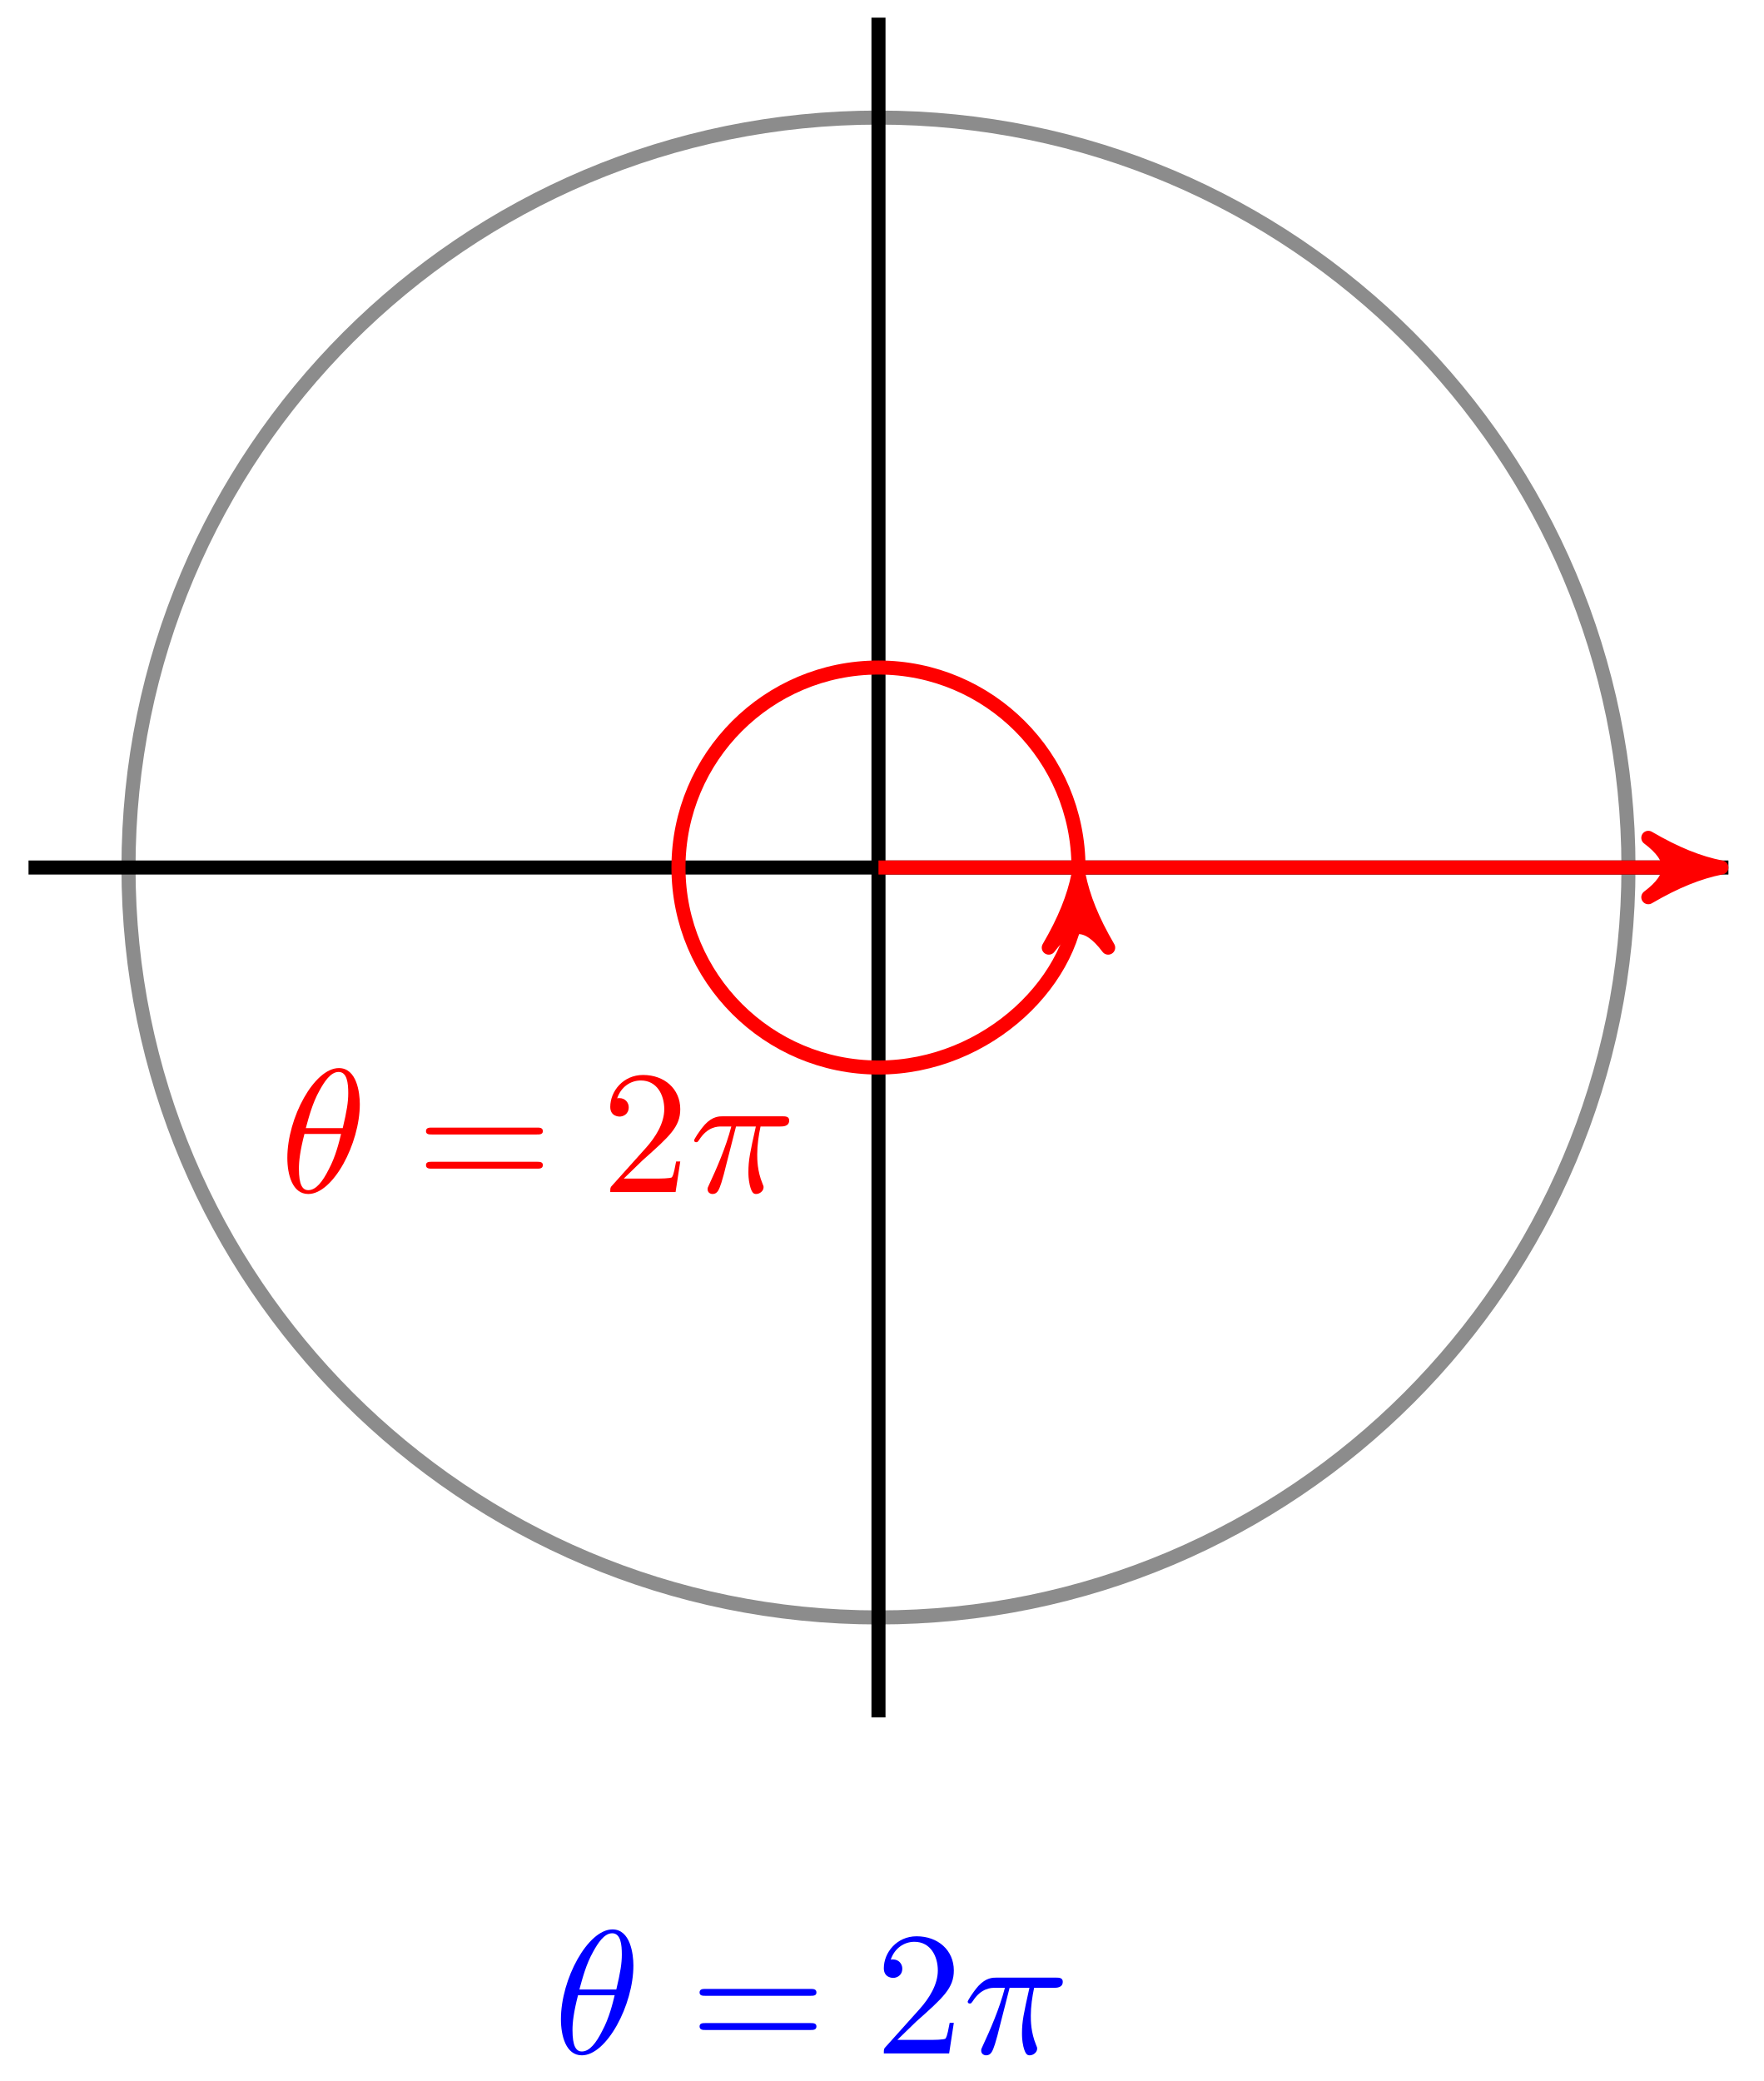
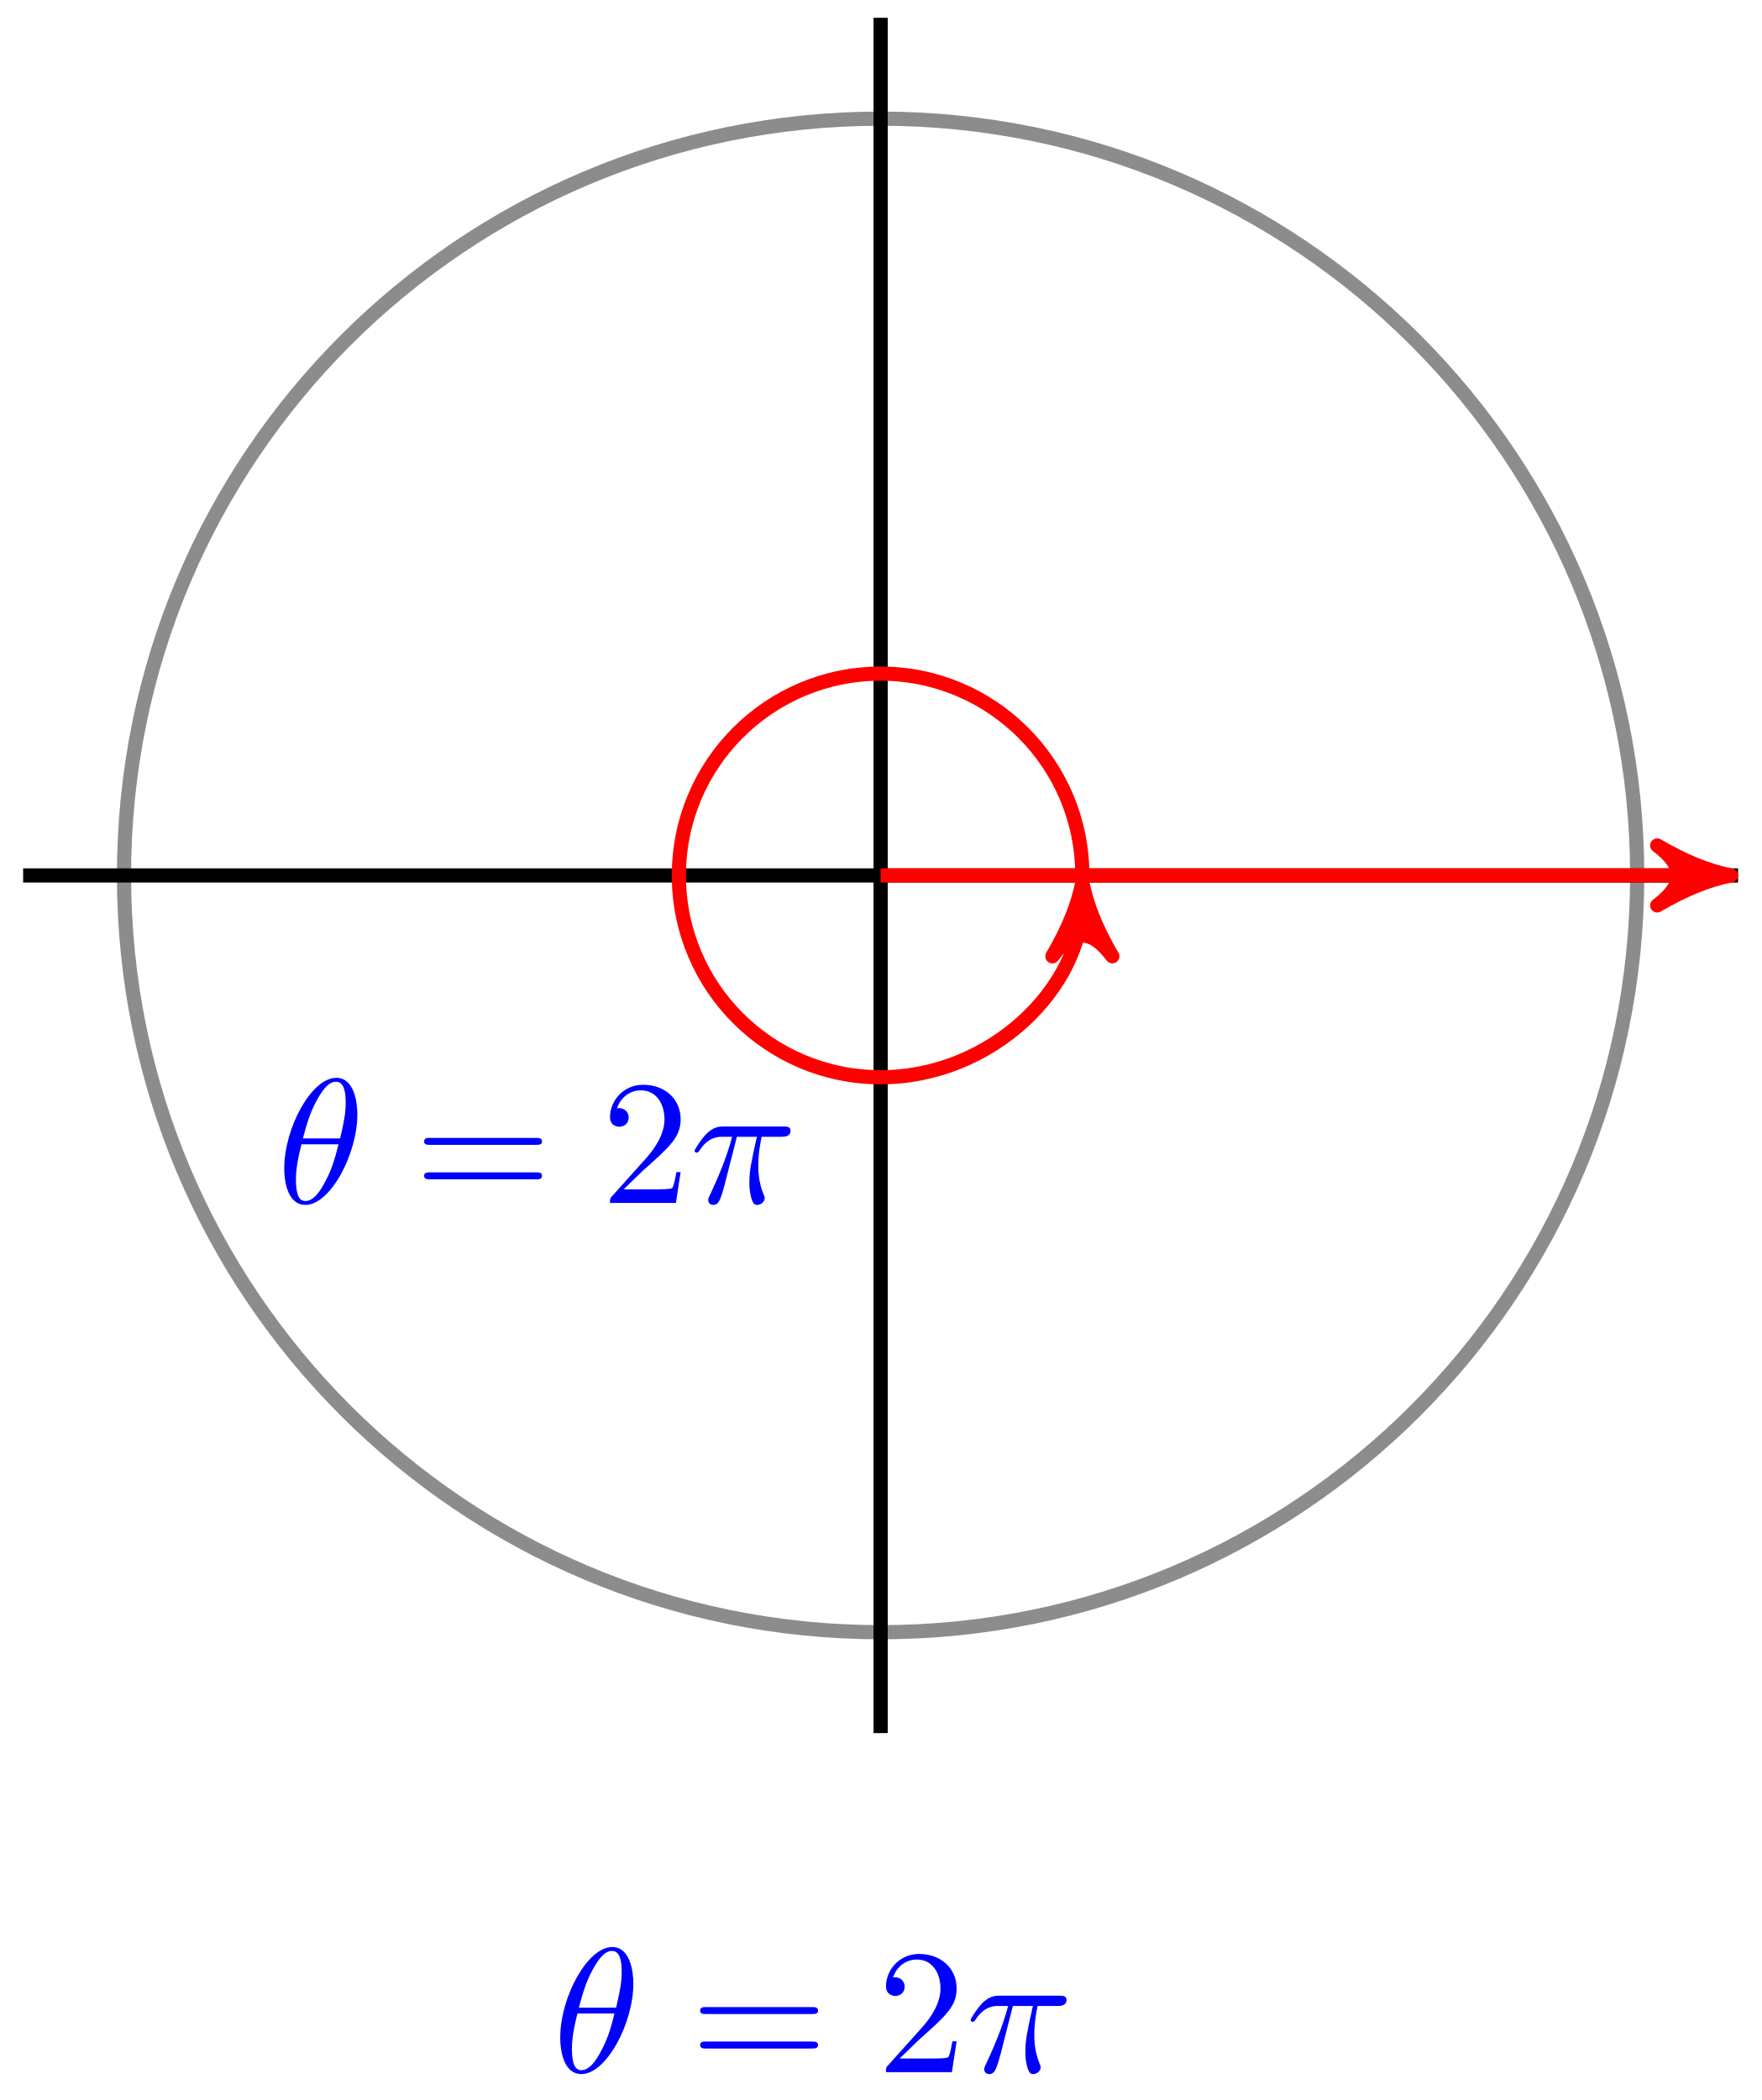
- <svg xmlns="http://www.w3.org/2000/svg" xmlns:xlink="http://www.w3.org/1999/xlink" width="100pt" height="118pt" viewBox="0 0 100 118" version="1.1">
+ <svg xmlns="http://www.w3.org/2000/svg" xmlns:xlink="http://www.w3.org/1999/xlink" width="99pt" height="118pt" viewBox="0 0 99 118" version="1.1">
  <defs>
    <g>
      <symbol overflow="visible" id="glyph0-0">
        <path style="stroke:none;" d="" />
      </symbol>
      <symbol overflow="visible" id="glyph0-1">
        <path style="stroke:none;" d="M 4.531 -4.984 C 4.531 -5.641 4.359 -7.031 3.344 -7.031 C 1.953 -7.031 0.422 -4.219 0.422 -1.938 C 0.422 -1 0.703 0.109 1.609 0.109 C 3.016 0.109 4.531 -2.75 4.531 -4.984 Z M 1.469 -3.625 C 1.641 -4.25 1.844 -5.047 2.25 -5.766 C 2.516 -6.25 2.875 -6.812 3.328 -6.812 C 3.812 -6.812 3.875 -6.172 3.875 -5.609 C 3.875 -5.109 3.797 -4.609 3.562 -3.625 Z M 3.469 -3.297 C 3.359 -2.844 3.156 -2 2.766 -1.281 C 2.422 -0.594 2.047 -0.109 1.609 -0.109 C 1.281 -0.109 1.078 -0.406 1.078 -1.328 C 1.078 -1.75 1.141 -2.328 1.391 -3.297 Z M 3.469 -3.297 " />
      </symbol>
      <symbol overflow="visible" id="glyph0-2">
        <path style="stroke:none;" d="M 2.641 -3.719 L 3.766 -3.719 C 3.438 -2.25 3.344 -1.812 3.344 -1.141 C 3.344 -1 3.344 -0.734 3.422 -0.391 C 3.531 0.047 3.641 0.109 3.781 0.109 C 3.984 0.109 4.203 -0.062 4.203 -0.266 C 4.203 -0.328 4.203 -0.344 4.141 -0.484 C 3.844 -1.203 3.844 -1.859 3.844 -2.141 C 3.844 -2.656 3.922 -3.203 4.031 -3.719 L 5.156 -3.719 C 5.297 -3.719 5.656 -3.719 5.656 -4.062 C 5.656 -4.297 5.438 -4.297 5.25 -4.297 L 1.906 -4.297 C 1.688 -4.297 1.312 -4.297 0.875 -3.828 C 0.531 -3.438 0.266 -2.984 0.266 -2.938 C 0.266 -2.922 0.266 -2.828 0.391 -2.828 C 0.469 -2.828 0.484 -2.875 0.547 -2.953 C 1.031 -3.719 1.609 -3.719 1.812 -3.719 L 2.375 -3.719 C 2.062 -2.516 1.531 -1.312 1.109 -0.406 C 1.031 -0.25 1.031 -0.234 1.031 -0.156 C 1.031 0.031 1.188 0.109 1.312 0.109 C 1.609 0.109 1.688 -0.172 1.812 -0.531 C 1.953 -1 1.953 -1.016 2.078 -1.516 Z M 2.641 -3.719 " />
      </symbol>
      <symbol overflow="visible" id="glyph1-0">
        <path style="stroke:none;" d="" />
      </symbol>
      <symbol overflow="visible" id="glyph1-1">
        <path style="stroke:none;" d="M 6.844 -3.266 C 7 -3.266 7.188 -3.266 7.188 -3.453 C 7.188 -3.656 7 -3.656 6.859 -3.656 L 0.891 -3.656 C 0.75 -3.656 0.562 -3.656 0.562 -3.453 C 0.562 -3.266 0.75 -3.266 0.891 -3.266 Z M 6.859 -1.328 C 7 -1.328 7.188 -1.328 7.188 -1.531 C 7.188 -1.719 7 -1.719 6.844 -1.719 L 0.891 -1.719 C 0.75 -1.719 0.562 -1.719 0.562 -1.531 C 0.562 -1.328 0.75 -1.328 0.891 -1.328 Z M 6.859 -1.328 " />
      </symbol>
      <symbol overflow="visible" id="glyph1-2">
        <path style="stroke:none;" d="M 1.266 -0.766 L 2.328 -1.797 C 3.875 -3.172 4.469 -3.703 4.469 -4.703 C 4.469 -5.844 3.578 -6.641 2.359 -6.641 C 1.234 -6.641 0.5 -5.719 0.5 -4.828 C 0.5 -4.281 1 -4.281 1.031 -4.281 C 1.203 -4.281 1.547 -4.391 1.547 -4.812 C 1.547 -5.062 1.359 -5.328 1.016 -5.328 C 0.938 -5.328 0.922 -5.328 0.891 -5.312 C 1.109 -5.969 1.656 -6.328 2.234 -6.328 C 3.141 -6.328 3.562 -5.516 3.562 -4.703 C 3.562 -3.906 3.078 -3.125 2.516 -2.5 L 0.609 -0.375 C 0.5 -0.266 0.5 -0.234 0.5 0 L 4.203 0 L 4.469 -1.734 L 4.234 -1.734 C 4.172 -1.438 4.109 -1 4 -0.844 C 3.938 -0.766 3.281 -0.766 3.062 -0.766 Z M 1.266 -0.766 " />
      </symbol>
    </g>
  </defs>
  <g id="surface1">
-     <path style="fill:none;stroke-width:0.797;stroke-linecap:butt;stroke-linejoin:miter;stroke:rgb(54.999%,54.999%,54.999%);stroke-opacity:1;stroke-miterlimit:10;" d="M 382.683 -0 C 382.683 23.483 363.645 42.521 340.162 42.521 C 316.679 42.521 297.641 23.483 297.641 -0 C 297.641 -23.483 316.679 -42.521 340.162 -42.521 C 363.645 -42.521 382.683 -23.483 382.683 -0 Z M 382.683 -0 " transform="matrix(1.00005,0,0,-1.00006,-290.3703,49.19105)" />
-     <path style="fill:none;stroke-width:0.797;stroke-linecap:butt;stroke-linejoin:miter;stroke:rgb(0%,0%,0%);stroke-opacity:1;stroke-miterlimit:10;" d="M 291.973 -0 L 388.351 -0 " transform="matrix(1.00005,0,0,-1.00006,-290.3703,49.19105)" />
-     <path style="fill:none;stroke-width:0.797;stroke-linecap:butt;stroke-linejoin:miter;stroke:rgb(0%,0%,0%);stroke-opacity:1;stroke-miterlimit:10;" d="M 340.162 -48.189 L 340.162 48.188 " transform="matrix(1.00005,0,0,-1.00006,-290.3703,49.19105)" />
-     <path style="fill:none;stroke-width:0.797;stroke-linecap:butt;stroke-linejoin:miter;stroke:rgb(100%,0%,0%);stroke-opacity:1;stroke-miterlimit:10;" d="M 351.501 -0 C 351.501 6.261 346.423 11.339 340.162 11.339 C 333.9 11.339 328.823 6.261 328.823 -0 C 328.823 -6.262 333.9 -11.34 340.162 -11.34 C 346.423 -11.34 351.501 -6.262 351.501 -1.434 " transform="matrix(1.00005,0,0,-1.00006,-290.3703,49.19105)" />
-     <path style="fill-rule:nonzero;fill:rgb(100%,0%,0%);fill-opacity:1;stroke-width:0.797;stroke-linecap:butt;stroke-linejoin:round;stroke:rgb(100%,0%,0%);stroke-opacity:1;stroke-miterlimit:10;" d="M 1.036 -0.001 C -0.261 0.261 -1.554 0.776 -3.108 1.683 C -1.554 0.519 -1.554 -0.516 -3.108 -1.684 C -1.554 -0.778 -0.261 -0.259 1.036 -0.001 Z M 1.036 -0.001 " transform="matrix(0,-1.00006,-1.00005,0,61.14757,50.62574)" />
-     <g style="fill:rgb(100%,0%,0%);fill-opacity:1;">
-       <use xlink:href="#glyph0-1" x="15.87" y="67.595" />
-     </g>
-     <g style="fill:rgb(100%,0%,0%);fill-opacity:1;">
-       <use xlink:href="#glyph1-1" x="23.591" y="67.595" />
-     </g>
-     <g style="fill:rgb(100%,0%,0%);fill-opacity:1;">
-       <use xlink:href="#glyph1-2" x="34.101" y="67.595" />
-     </g>
-     <g style="fill:rgb(100%,0%,0%);fill-opacity:1;">
-       <use xlink:href="#glyph0-2" x="39.09" y="67.595" />
-     </g>
-     <path style="fill:none;stroke-width:0.797;stroke-linecap:butt;stroke-linejoin:miter;stroke:rgb(100%,0%,0%);stroke-opacity:1;stroke-miterlimit:10;" d="M 340.162 -0 L 386.917 -0 " transform="matrix(1.00005,0,0,-1.00006,-290.3703,49.19105)" />
-     <path style="fill-rule:nonzero;fill:rgb(100%,0%,0%);fill-opacity:1;stroke-width:0.797;stroke-linecap:butt;stroke-linejoin:round;stroke:rgb(100%,0%,0%);stroke-opacity:1;stroke-miterlimit:10;" d="M 1.036 -0 C -0.261 0.257 -1.554 0.777 -3.108 1.683 C -1.554 0.519 -1.554 -0.52 -3.108 -1.684 C -1.554 -0.778 -0.261 -0.258 1.036 -0 Z M 1.036 -0 " transform="matrix(1.00005,0,0,-1.00006,96.56566,49.19105)" />
+     <path style="fill:none;stroke-width:0.797;stroke-linecap:butt;stroke-linejoin:miter;stroke:rgb(54.999%,54.999%,54.999%);stroke-opacity:1;stroke-miterlimit:10;" d="M 382.681 -0 C 382.681 23.483 363.647 42.521 340.163 42.521 C 316.68 42.521 297.641 23.483 297.641 -0 C 297.641 -23.483 316.68 -42.521 340.163 -42.521 C 363.647 -42.521 382.681 -23.483 382.681 -0 Z M 382.681 -0 " transform="matrix(1.00003,0,0,-1.00006,-290.6813,49.19105)" />
+     <path style="fill:none;stroke-width:0.797;stroke-linecap:butt;stroke-linejoin:miter;stroke:rgb(0%,0%,0%);stroke-opacity:1;stroke-miterlimit:10;" d="M 291.973 -0 L 388.349 -0 " transform="matrix(1.00003,0,0,-1.00006,-290.6813,49.19105)" />
+     <path style="fill:none;stroke-width:0.797;stroke-linecap:butt;stroke-linejoin:miter;stroke:rgb(0%,0%,0%);stroke-opacity:1;stroke-miterlimit:10;" d="M 340.163 -48.189 L 340.163 48.188 " transform="matrix(1.00003,0,0,-1.00006,-290.6813,49.19105)" />
+     <path style="fill:none;stroke-width:0.797;stroke-linecap:butt;stroke-linejoin:miter;stroke:rgb(100%,0%,0%);stroke-opacity:1;stroke-miterlimit:10;" d="M 351.499 -0 C 351.499 6.261 346.425 11.339 340.163 11.339 C 333.898 11.339 328.824 6.261 328.824 -0 C 328.824 -6.262 333.898 -11.34 340.163 -11.34 C 346.425 -11.34 351.499 -6.262 351.499 -1.434 " transform="matrix(1.00003,0,0,-1.00006,-290.6813,49.19105)" />
+     <path style="fill-rule:nonzero;fill:rgb(100%,0%,0%);fill-opacity:1;stroke-width:0.797;stroke-linecap:butt;stroke-linejoin:round;stroke:rgb(100%,0%,0%);stroke-opacity:1;stroke-miterlimit:10;" d="M 1.036 0.001 C -0.261 0.259 -1.554 0.779 -3.108 1.685 C -1.554 0.517 -1.554 -0.518 -3.108 -1.682 C -1.554 -0.776 -0.261 -0.26 1.036 0.001 Z M 1.036 0.001 " transform="matrix(0,-1.00006,-1.00003,0,60.82955,50.62574)" />
    <g style="fill:rgb(0%,0%,100%);fill-opacity:1;">
-       <use xlink:href="#glyph0-1" x="31.382" y="116.435" />
+       <use xlink:href="#glyph0-1" x="15.553" y="67.595" />
    </g>
    <g style="fill:rgb(0%,0%,100%);fill-opacity:1;">
-       <use xlink:href="#glyph1-1" x="39.103" y="116.435" />
+       <use xlink:href="#glyph1-1" x="23.274" y="67.595" />
    </g>
    <g style="fill:rgb(0%,0%,100%);fill-opacity:1;">
-       <use xlink:href="#glyph1-2" x="49.612" y="116.435" />
+       <use xlink:href="#glyph1-2" x="33.783" y="67.595" />
    </g>
    <g style="fill:rgb(0%,0%,100%);fill-opacity:1;">
-       <use xlink:href="#glyph0-2" x="54.602" y="116.435" />
+       <use xlink:href="#glyph0-2" x="38.772" y="67.595" />
+     </g>
+     <path style="fill:none;stroke-width:0.797;stroke-linecap:butt;stroke-linejoin:miter;stroke:rgb(100%,0%,0%);stroke-opacity:1;stroke-miterlimit:10;" d="M 340.163 -0 L 386.916 -0 " transform="matrix(1.00003,0,0,-1.00006,-290.6813,49.19105)" />
+     <path style="fill-rule:nonzero;fill:rgb(100%,0%,0%);fill-opacity:1;stroke-width:0.797;stroke-linecap:butt;stroke-linejoin:round;stroke:rgb(100%,0%,0%);stroke-opacity:1;stroke-miterlimit:10;" d="M 1.034 -0 C -0.259 0.257 -1.555 0.777 -3.11 1.683 C -1.555 0.519 -1.555 -0.52 -3.11 -1.684 C -1.555 -0.778 -0.259 -0.258 1.034 -0 Z M 1.034 -0 " transform="matrix(1.00003,0,0,-1.00006,96.24693,49.19105)" />
+     <g style="fill:rgb(0%,0%,100%);fill-opacity:1;">
+       <use xlink:href="#glyph0-1" x="31.064" y="116.435" />
+     </g>
+     <g style="fill:rgb(0%,0%,100%);fill-opacity:1;">
+       <use xlink:href="#glyph1-1" x="38.786" y="116.435" />
+     </g>
+     <g style="fill:rgb(0%,0%,100%);fill-opacity:1;">
+       <use xlink:href="#glyph1-2" x="49.294" y="116.435" />
+     </g>
+     <g style="fill:rgb(0%,0%,100%);fill-opacity:1;">
+       <use xlink:href="#glyph0-2" x="54.283" y="116.435" />
    </g>
  </g>
</svg>
